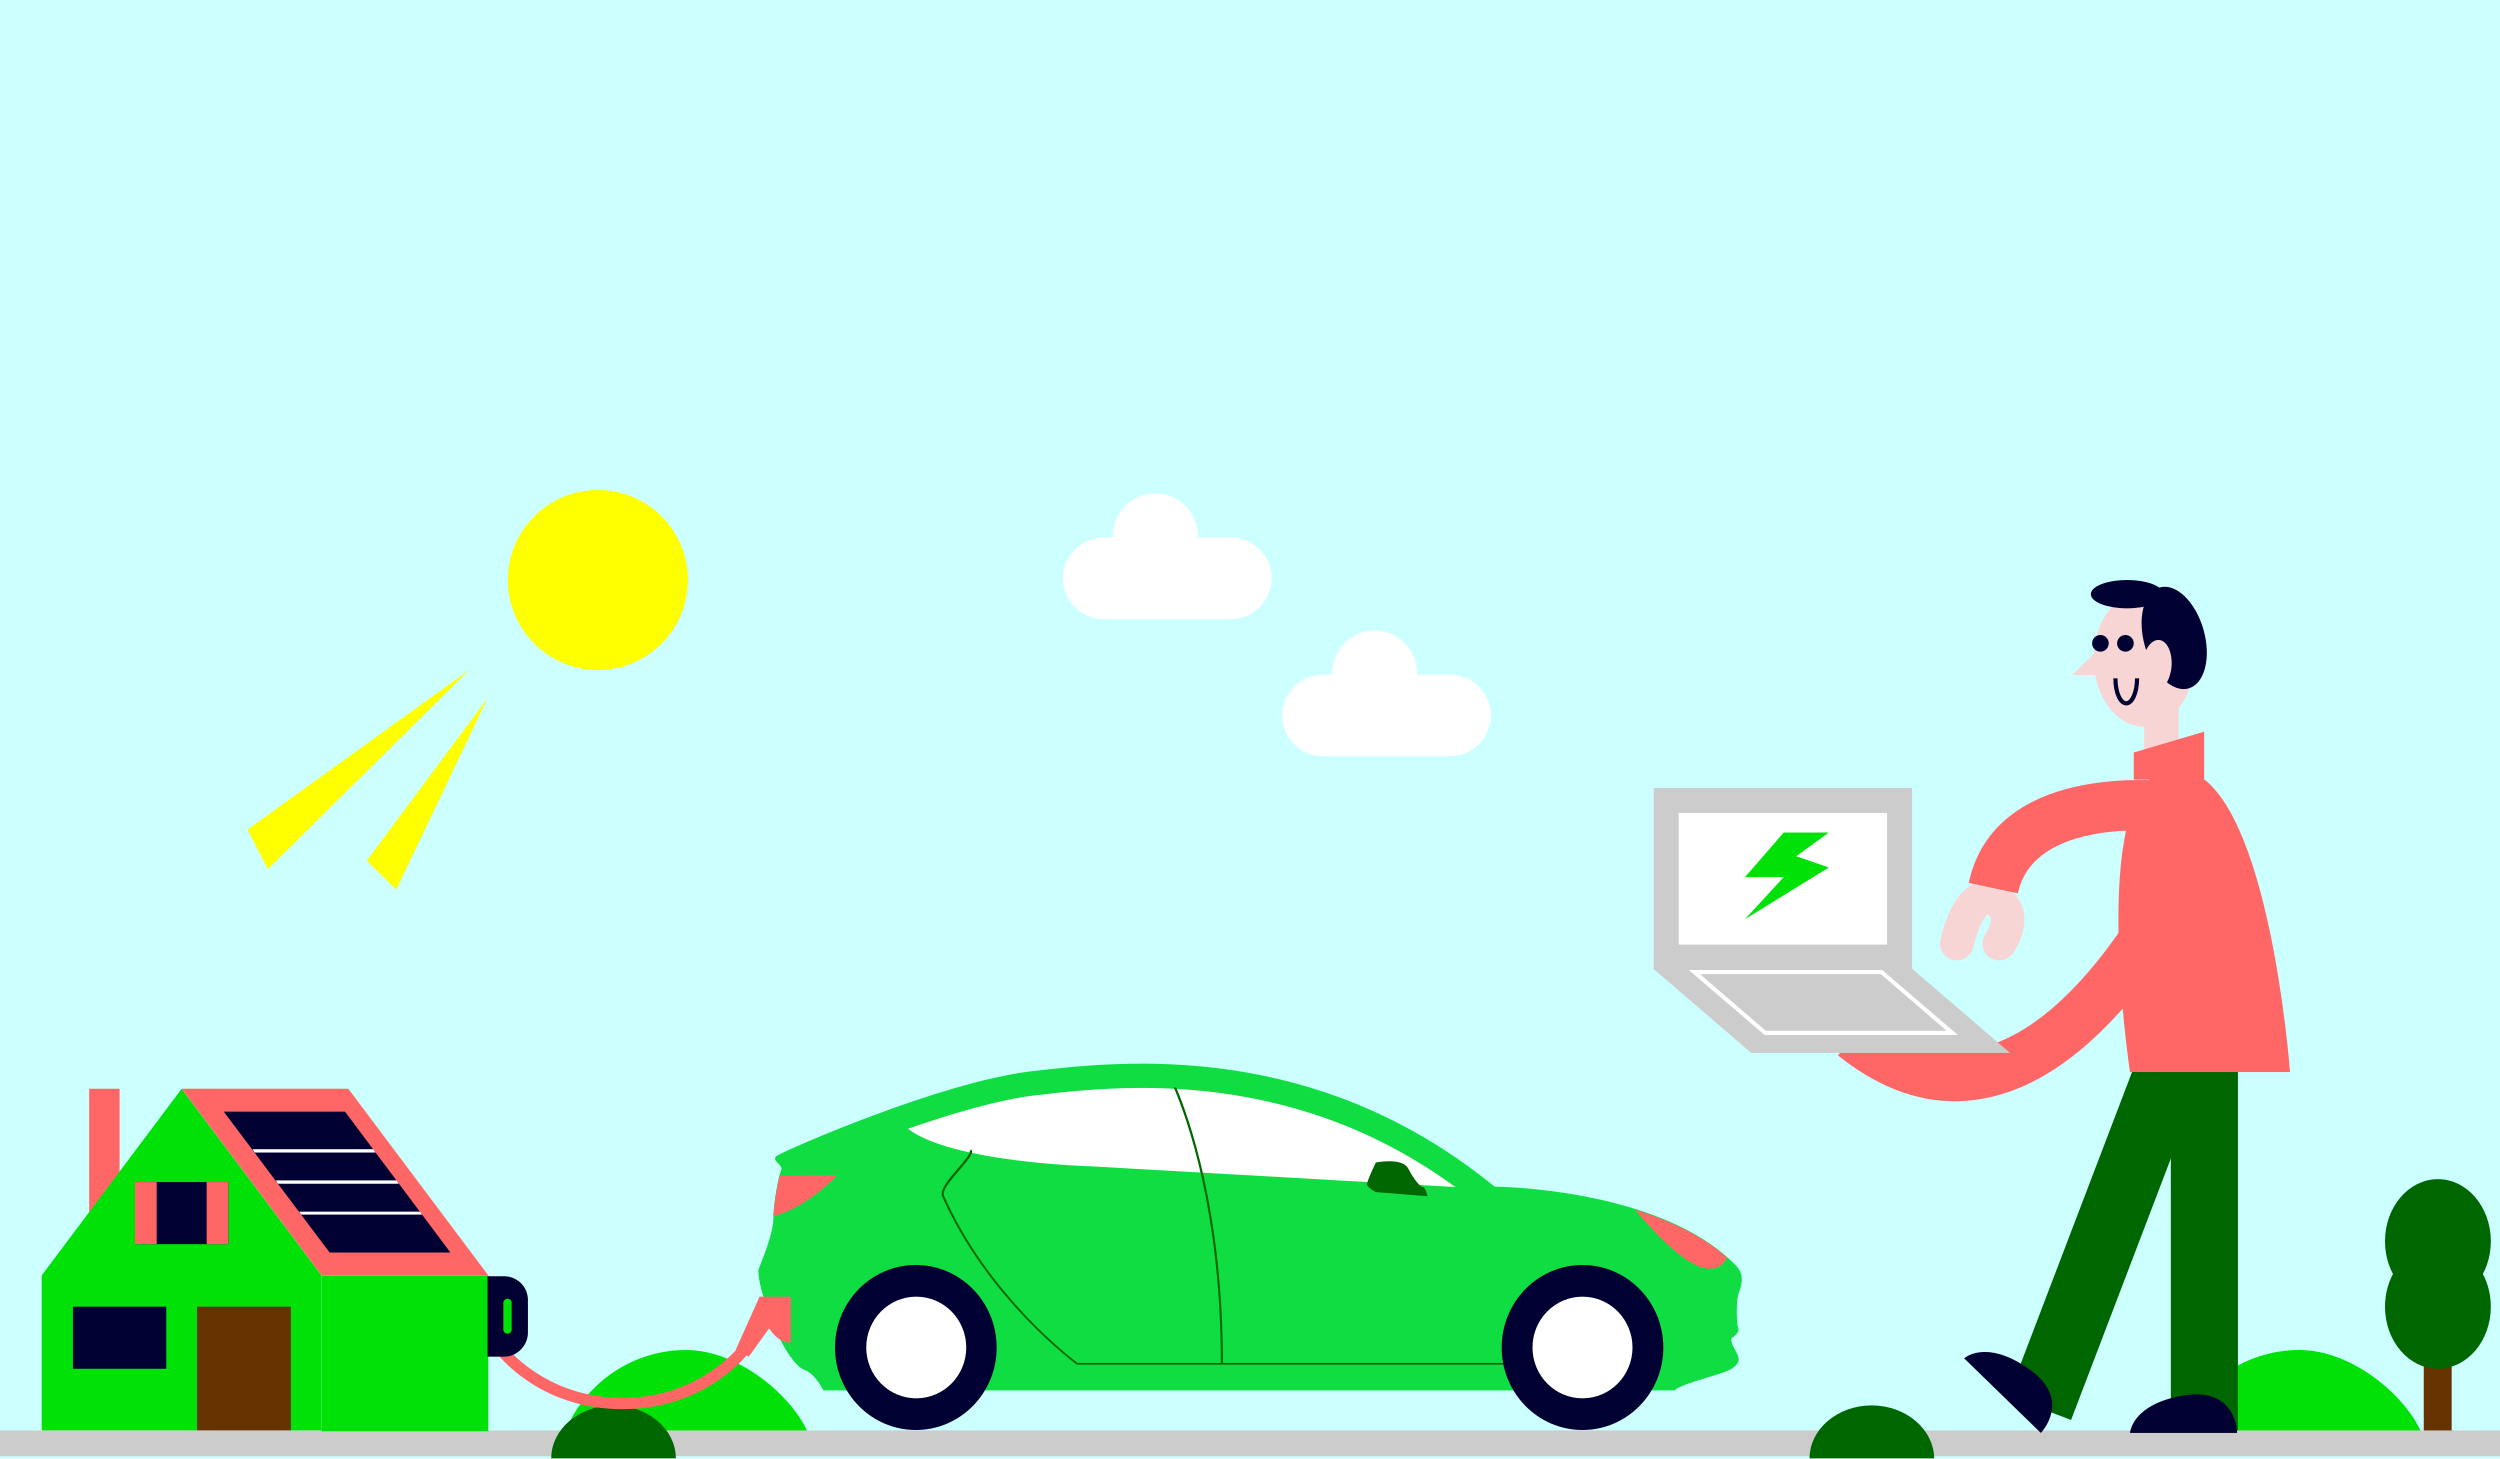
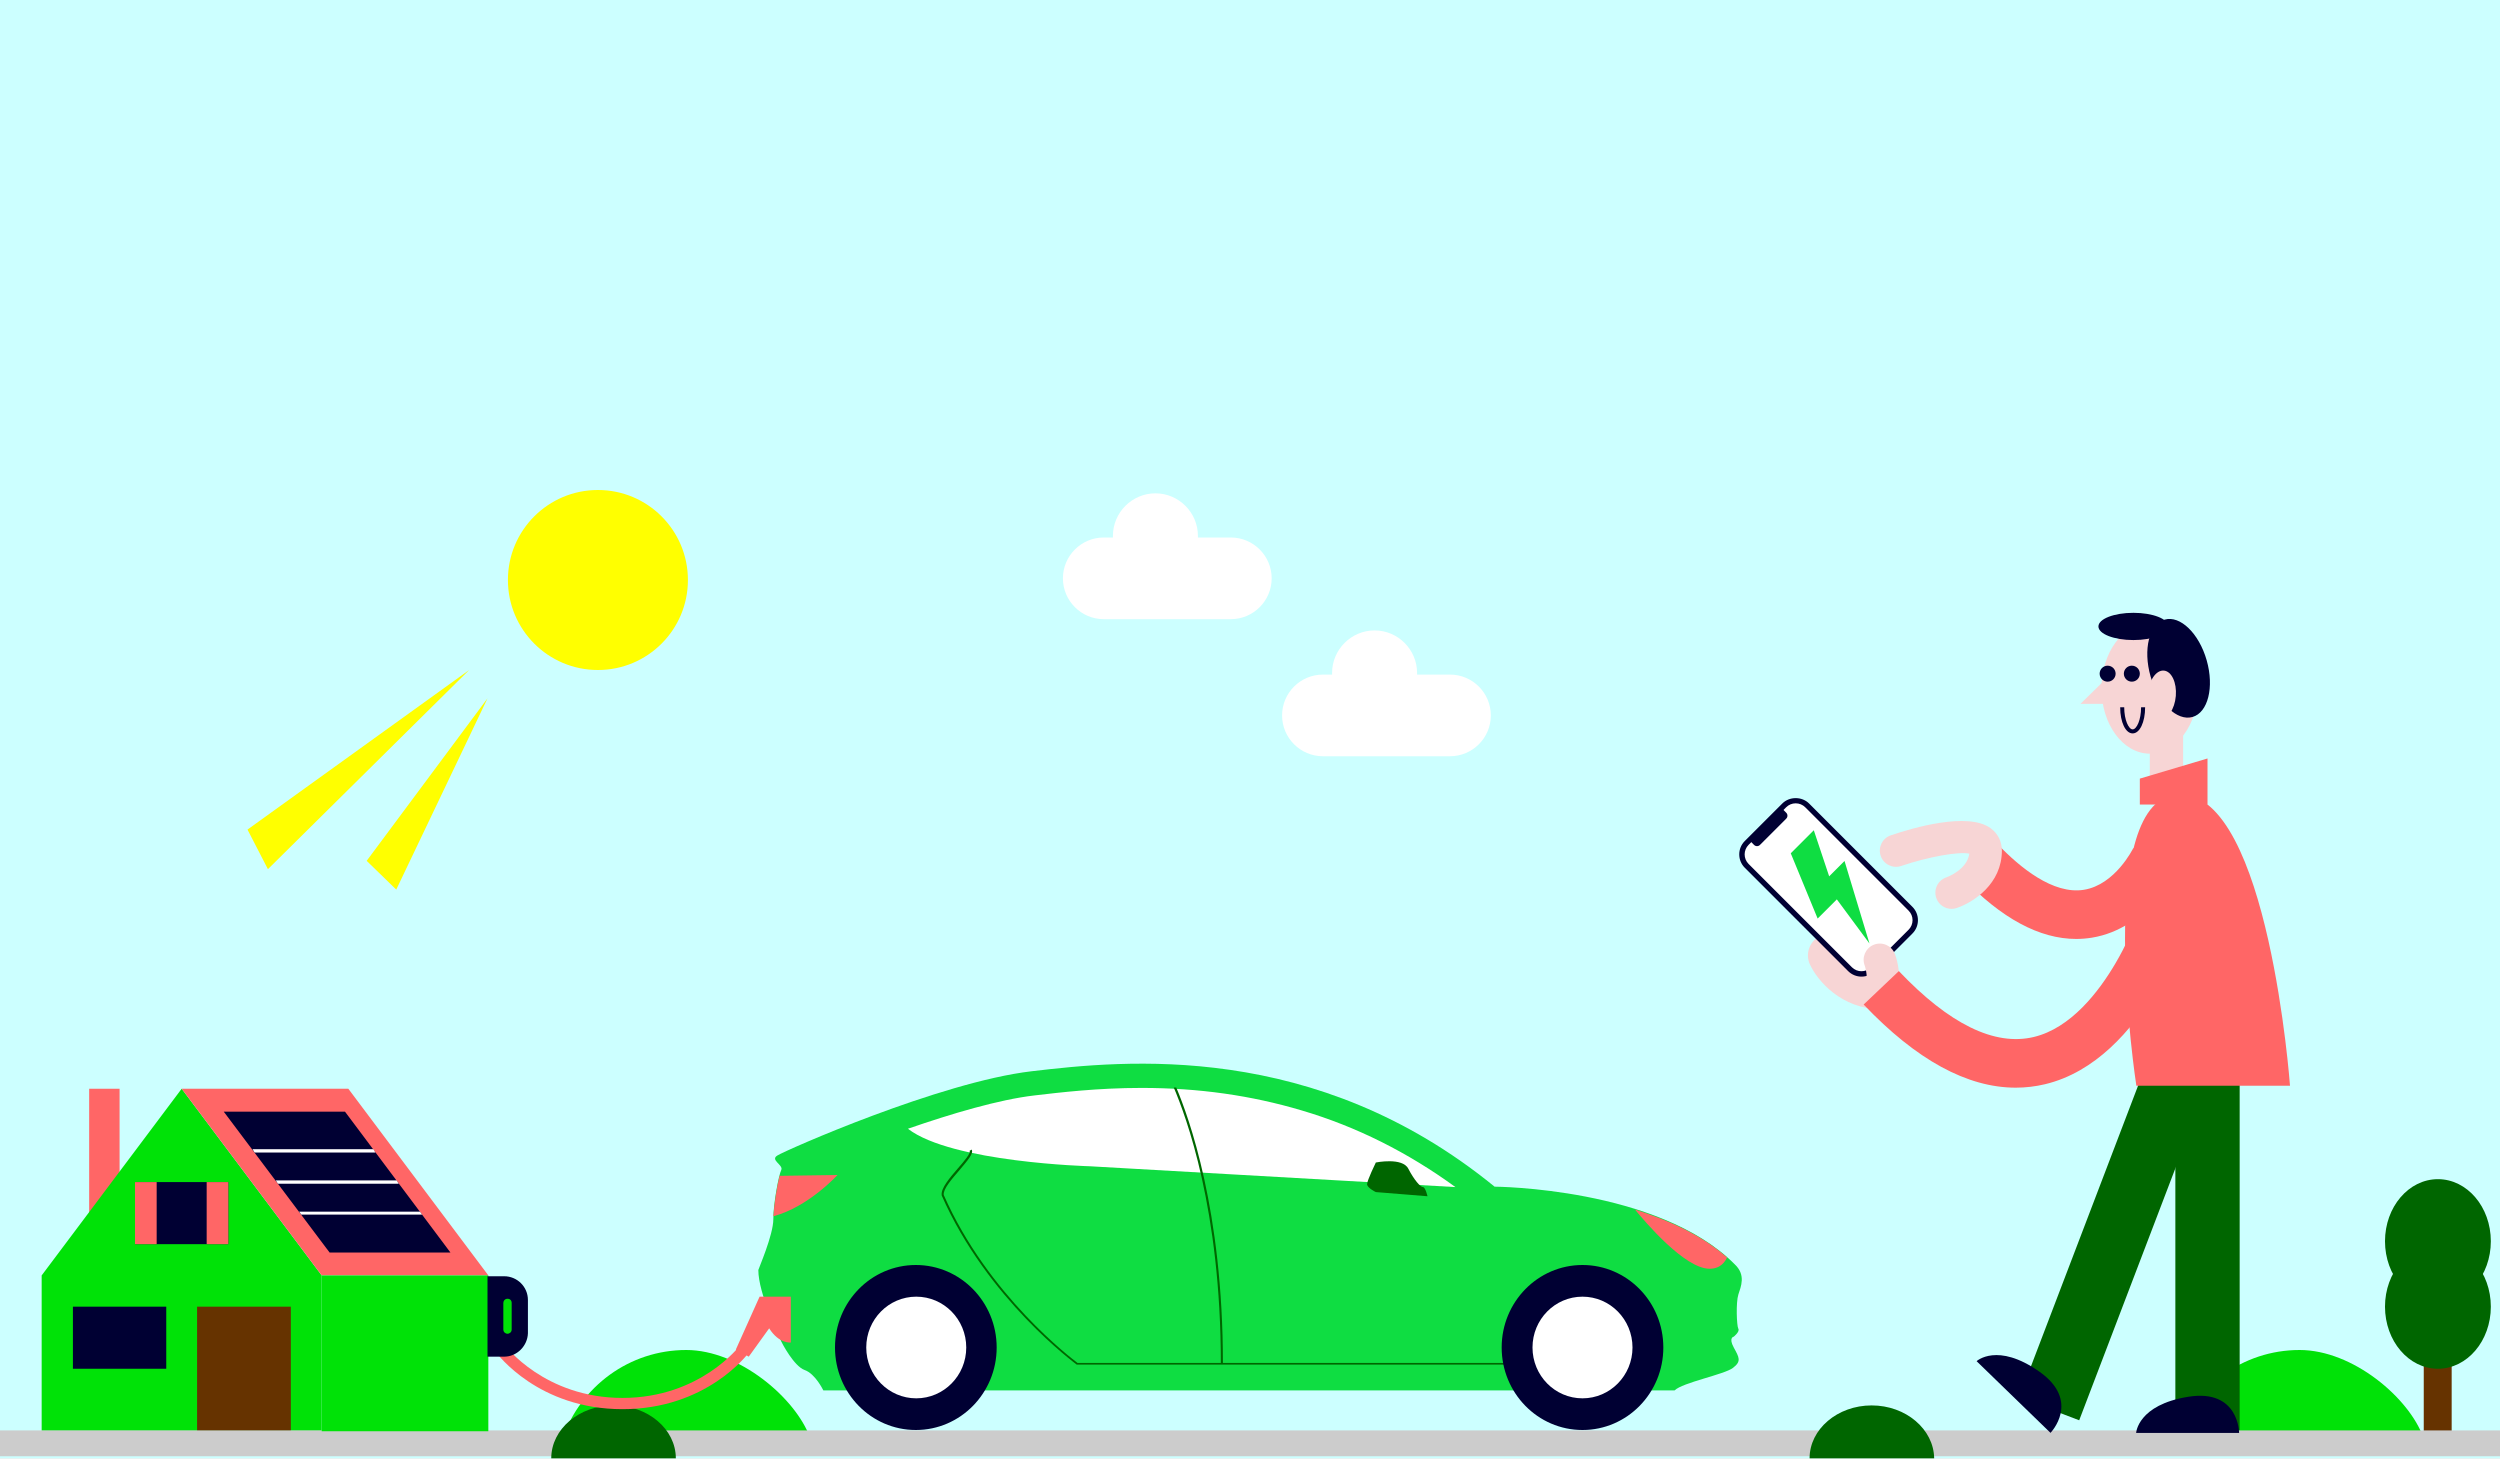
<svg xmlns="http://www.w3.org/2000/svg" version="1.1" id="Ebene_1" x="0px" y="0px" viewBox="0 0 600 350" style="enable-background:new 0 0 600 350;" xml:space="preserve">
  <style type="text/css">
	.st0{fill:#CCFFFF;}
	.st1{fill:#00E207;}
	.st2{fill:#FF6666;}
	.st3{fill:#000033;}
	.st4{fill:#663300;}
	.st5{fill:#FFFFFF;}
	.st6{fill:#006600;}
	.st7{fill:#CCCCCC;}
	.st8{fill:#FFFF00;}
- 	.st9{fill:#F7D5D5;}
- 	.st10{fill:#0FDD42;}
+ 	.st9{fill:#0FDD42;}
+ 	.st10{fill:#F7D5D5;}
</style>
  <rect y="0" class="st0" width="600" height="350" />
  <g>
    <path class="st1" d="M164.7,324c-13.7,0-25.3,8.8-29.6,21h59.3C190.9,335.5,177.4,324,164.7,324z" />
  </g>
  <g>
    <path class="st1" d="M551.9,324c-13.7,0-25.3,8.8-29.6,21h59.3C578.2,335.5,564.7,324,551.9,324z" />
  </g>
  <g>
    <rect x="21.4" y="261.3" class="st2" width="7.3" height="30.8" />
  </g>
  <g>
    <polyline class="st1" points="10,343.4 10,306.1 43.6,261.3 77.2,306.1 77.2,343.4  " />
  </g>
  <g>
    <polygon class="st2" points="77.2,306.1 117.2,306.1 83.6,261.3 43.6,261.3  " />
  </g>
  <g>
    <polygon class="st3" points="79.1,300.6 108.1,300.6 82.8,266.8 53.7,266.8  " />
  </g>
  <g>
    <polyline class="st4" points="47.3,343.4 47.3,313.6 69.8,313.6 69.8,343.4  " />
  </g>
  <g>
    <rect x="17.5" y="313.6" class="st3" width="22.4" height="14.9" />
  </g>
  <g>
    <rect x="32.4" y="283.7" class="st3" width="22.4" height="14.9" />
  </g>
  <g>
    <rect x="32.4" y="283.7" class="st2" width="5.2" height="14.9" />
  </g>
  <g>
    <rect x="49.6" y="283.7" class="st2" width="5.2" height="14.9" />
  </g>
  <g>
    <polygon class="st5" points="89.6,275.8 60.6,275.8 61.1,276.6 90.1,276.6  " />
    <polygon class="st5" points="95.2,283.3 66.2,283.3 66.7,284.1 95.7,284.1  " />
    <polygon class="st5" points="100.8,290.8 71.8,290.8 72.3,291.5 101.3,291.5  " />
  </g>
  <g>
    <polyline class="st4" points="581.7,343.7 581.7,302.4 588.4,302.4 588.4,343.7  " />
  </g>
  <g>
    <ellipse class="st6" cx="585.1" cy="297.9" rx="12.7" ry="14.9" />
  </g>
  <g>
    <ellipse class="st6" cx="585.1" cy="313.6" rx="12.7" ry="14.9" />
  </g>
  <g>
    <rect y="343.3" class="st7" width="600" height="6.2" />
  </g>
  <g>
    <g>
      <path class="st6" d="M147.2,337.3c-8.2,0-14.9,5.7-14.9,12.7h29.9C162.2,343,155.5,337.3,147.2,337.3z" />
    </g>
  </g>
  <g>
    <g>
      <path class="st6" d="M449.2,337.3c-8.2,0-14.9,5.7-14.9,12.7h29.9C464.1,343,457.4,337.3,449.2,337.3z" />
    </g>
  </g>
  <g>
    <circle class="st8" cx="143.5" cy="139.2" r="21.6" />
  </g>
  <g>
    <polygon class="st8" points="112.6,160.8 59.4,199.1 64.3,208.6  " />
  </g>
  <g>
    <polygon class="st8" points="117,167.6 88,206.6 95.1,213.5  " />
  </g>
  <path class="st5" d="M348,161.9h-7.9c0-0.1,0-0.2,0-0.4c0-5.6-4.6-10.2-10.2-10.2s-10.2,4.6-10.2,10.2c0,0.1,0,0.2,0,0.4h-2.2  c-5.4,0-9.8,4.4-9.8,9.8s4.4,9.8,9.8,9.8H348c5.4,0,9.8-4.4,9.8-9.8S353.4,161.9,348,161.9z" />
  <path class="st5" d="M295.4,129h-7.9c0-0.1,0-0.2,0-0.4c0-5.6-4.6-10.2-10.2-10.2s-10.2,4.6-10.2,10.2c0,0.1,0,0.2,0,0.4h-2.2  c-5.4,0-9.8,4.4-9.8,9.8s4.4,9.8,9.8,9.8h30.5c5.4,0,9.8-4.4,9.8-9.8S300.8,129,295.4,129z" />
  <g>
    <g>
-       <rect x="456.6" y="282.1" transform="matrix(0.3566 -0.9343 0.9343 0.3566 55.6217 661.0574)" class="st6" width="102.3" height="16.1" />
-     </g>
-     <g>
-       <rect x="521" y="241" class="st6" width="16.1" height="102.3" />
-     </g>
-     <g>
-       <path class="st2" d="M511.2,257.3h38.4c0,0-5.3-72.8-27.4-72.8C500.1,184.5,511.2,257.3,511.2,257.3z" />
-     </g>
-     <g>
-       <path class="st3" d="M471.4,326c0,0,5.2-4.8,15.6,2.6c10.5,7.4,2.8,15.3,2.8,15.3L471.4,326z" />
-     </g>
-     <g>
-       <path class="st3" d="M511.2,343.9c0,0,0.4-7,13-9c12.7-2,12.7,9,12.7,9H511.2z" />
-     </g>
-     <g>
-       <ellipse class="st9" cx="514.6" cy="158.1" rx="12.1" ry="16.3" />
-     </g>
-     <g>
-       <path class="st2" d="M469.1,264.3c-9.5,0-18.9-3.7-28-11l7.6-9.4c9,7.3,17.8,9.8,26.9,7.5c27.5-6.9,47.7-53.6,47.9-54.1l11.1,4.7    c-0.9,2.1-22.8,52.8-56,61.1C475.4,263.9,472.2,264.3,469.1,264.3z" />
-     </g>
-     <g>
-       <g>
-         <rect x="399.9" y="192.1" class="st5" width="56" height="37.6" />
-       </g>
-       <g>
-         <path class="st7" d="M452.9,195.1v31.6h-50v-31.6H452.9 M458.9,189.1h-62v43.7h62V189.1L458.9,189.1z" />
-       </g>
-     </g>
-     <g>
-       <polygon class="st7" points="482.4,252.7 420.3,252.7 396.8,232.5 458.9,232.5   " />
-     </g>
-     <g>
-       <path class="st5" d="M469.9,248.4h-46.4l-18.2-15.6h46.4L469.9,248.4z M423.8,247.4h43.4l-15.8-13.6H408L423.8,247.4z" />
-     </g>
-     <g>
-       <path class="st9" d="M479.8,230.5c-0.8,0-1.6-0.2-2.3-0.7c-1.8-1.3-2.2-3.8-1-5.6c0.7-1,1.5-2.9,1.3-3.9c0-0.1-0.1-0.4-0.8-0.8    c-1.1,0.8-2.7,4.5-3.4,7.8c-0.5,2.2-2.6,3.6-4.8,3.1c-2.2-0.5-3.6-2.6-3.1-4.8c0.5-2.5,2.7-11,8-13.5c2.2-1,4.6-1,6.9,0.2    c3.3,1.7,4.5,4.2,5,6.1c1.2,5-2.1,9.9-2.5,10.4C482.3,229.9,481,230.5,479.8,230.5z" />
-     </g>
-     <g>
-       <path class="st2" d="M484.3,214.4l-11.8-2.5c1.8-8.7,8.1-19.8,27.6-23.5c10.6-2,20.5-0.9,20.9-0.8l-1.5,12    C519.1,199.5,488.1,196.1,484.3,214.4z" />
-     </g>
-     <g>
-       <polygon class="st9" points="506.3,153.2 497.3,162 505,162   " />
-     </g>
-     <g>
-       <ellipse class="st3" cx="510.5" cy="142.6" rx="8.7" ry="3.4" />
-     </g>
-     <g>
-       <ellipse transform="matrix(0.9616 -0.2745 0.2745 0.9616 -21.9784 149.1135)" class="st3" cx="521.8" cy="153.1" rx="7.3" ry="12.6" />
-     </g>
-     <g>
-       <ellipse transform="matrix(8.169650e-02 -0.9967 0.9967 8.169650e-02 316.2216 662.5179)" class="st9" cx="517.6" cy="159.7" rx="6.1" ry="3.5" />
-     </g>
-     <g>
-       <rect x="514.6" y="168.2" class="st9" width="8.3" height="16.4" />
-     </g>
-     <g>
-       <polygon class="st2" points="529,187.1 512.1,187.1 512.1,180.6 529,175.6   " />
-     </g>
-     <g>
-       <path class="st3" d="M510.3,169.3c-1.8,0-3.1-2.8-3.1-6.5h1c0,3.2,1.1,5.5,2.1,5.5c1,0,2.1-2.4,2.1-5.5h1    C513.4,166.5,512.1,169.3,510.3,169.3z" />
-     </g>
-     <g>
-       <path class="st3" d="M510.1,152.4c1.1,0,2,0.9,2,2s-0.9,2-2,2s-2-0.9-2-2S509,152.4,510.1,152.4z" />
-     </g>
-     <g>
-       <circle class="st3" cx="504.1" cy="154.4" r="2" />
-     </g>
-     <g>
-       <polygon class="st1" points="428.1,199.8 418.8,210.5 428.1,210.5 418.8,220.6 438.9,208.2 431.1,205.5 438.9,199.8   " />
-     </g>
-   </g>
-   <g>
-     <g>
-       <path class="st10" d="M416.1,320.8c0,0-1.3,0.2,0,2.6c1.3,2.4,1.9,3.3-0.2,4.9c-2.1,1.6-12.1,3.5-14,5.4H197.6c0,0-1.9-4-4.5-4.9    c-2.5-0.9-5.4-6.3-5.8-7.3s-5.3-11.1-5.3-16.7c0-0.2,3.6-8.4,3.6-12.2c0-3.8,1.3-10.6,1.9-11.8s-2.8-2.4-0.9-3.5    c1.9-1.2,38.9-17.6,61-20.2c22.1-2.6,68-7.5,111.1,27.7c0,0,39.3,0.2,57.6,18.6c2.8,2.6,1.5,5.4,0.9,7.3s-0.4,7.5,0,8.2    C417.6,319.6,416.1,320.8,416.1,320.8z" />
-     </g>
-     <g>
-       <path class="st5" d="M349.3,284.9c-11.4-8.3-23.7-14.5-36.9-18.4c-12.1-3.6-24.7-5.4-38.4-5.4h0c-10.6,0-19.7,1.1-25.7,1.8    c-8.6,1-20,4.4-30.4,8c10.5,8.1,43.6,9,43.6,9L349.3,284.9z" />
-     </g>
-     <g>
-       <path class="st6" d="M361.8,327.5H258.5l-0.1,0c-0.2-0.2-21.4-15.6-32.4-40.6l0-0.1c-0.2-1.6,1.9-4.1,3.9-6.4    c1.4-1.6,3.2-3.7,2.8-4.2l0.5-0.3c0.5,0.9-0.8,2.4-2.9,4.9c-1.9,2.2-4,4.6-3.8,6c10.6,24.1,30.8,39.3,32.1,40.3h103.1L361.8,327.5    L361.8,327.5z" />
+       <path class="st9" d="M416.1,320.8c0,0-1.3,0.2,0,2.6s1.9,3.3-0.2,4.9s-12.1,3.5-14,5.4H197.6c0,0-1.9-4-4.5-4.9    c-2.5-0.9-5.4-6.3-5.8-7.3s-5.3-11.1-5.3-16.7c0-0.2,3.6-8.4,3.6-12.2c0-3.8,1.3-10.6,1.9-11.8s-2.8-2.4-0.9-3.5    c1.9-1.2,38.9-17.6,61-20.2s68-7.5,111.1,27.7c0,0,39.3,0.2,57.6,18.6c2.8,2.6,1.5,5.4,0.9,7.3s-0.4,7.5,0,8.2    S416.1,320.8,416.1,320.8z" />
+     </g>
+     <g>
+       <path class="st5" d="M349.3,284.9c-11.4-8.3-23.7-14.5-36.9-18.4c-12.1-3.6-24.7-5.4-38.4-5.4l0,0c-10.6,0-19.7,1.1-25.7,1.8    c-8.6,1-20,4.4-30.4,8c10.5,8.1,43.6,9,43.6,9L349.3,284.9z" />
+     </g>
+     <g>
+       <path class="st6" d="M361.8,327.5H258.5h-0.1c-0.2-0.2-21.4-15.6-32.4-40.6v-0.1c-0.2-1.6,1.9-4.1,3.9-6.4    c1.4-1.6,3.2-3.7,2.8-4.2l0.5-0.3c0.5,0.9-0.8,2.4-2.9,4.9c-1.9,2.2-4,4.6-3.8,6c10.6,24.1,30.8,39.3,32.1,40.3h103.1L361.8,327.5    L361.8,327.5z" />
    </g>
    <g>
      <g>
        <path class="st2" d="M201,282l-13.9,0.2c-0.6,2.3-1.3,6.7-1.5,9.7C194,289.7,201,282,201,282z" />
      </g>
      <g>
        <path class="st2" d="M410.3,304.5c2.8,0,3.8-1.9,4.2-2.7c-6.1-5.4-14.1-9-22.1-11.5C394.7,293.1,404.3,304.5,410.3,304.5z" />
      </g>
    </g>
    <g>
      <ellipse class="st3" cx="219.8" cy="323.4" rx="19.4" ry="19.8" />
    </g>
    <g>
      <path class="st6" d="M342.6,287.1l-12.4-1c0,0-2.1-1-2.1-1.9s2.1-5.2,2.1-5.2s6.4-1.3,7.8,1.5c1.4,2.7,2.9,4.4,3.5,4.4    S342.6,287.1,342.6,287.1z" />
    </g>
    <g>
      <ellipse class="st3" cx="379.8" cy="323.4" rx="19.4" ry="19.8" />
    </g>
    <g>
      <ellipse class="st5" cx="379.8" cy="323.4" rx="12" ry="12.2" />
    </g>
    <g>
      <ellipse class="st5" cx="219.9" cy="323.4" rx="12" ry="12.2" />
    </g>
    <g>
      <path class="st6" d="M293.5,327.2c0-36.7-8.2-59.1-11.2-66.2h-0.6c2.9,6.8,11.3,29.2,11.3,66.2H293.5z" />
    </g>
  </g>
  <rect x="77.2" y="306.1" class="st1" width="40" height="37.4" />
  <g>
-     <path class="st2" d="M189.7,311.2h-7.4l-5.7,12.7l3.1,1.7l4.9-6.8c2.4,3.8,5.2,3.4,5.2,3.4V311.2z" />
-   </g>
-   <g>
-     <path class="st2" d="M149.4,338.2c-20.2,0-30-13.2-30.4-13.7l2.2-1.6c0.1,0.1,9.5,12.6,28.2,12.6c18.7,0,28.1-12.5,28.2-12.6   l2.2,1.6C179.4,325.1,169.5,338.2,149.4,338.2z" />
+     <path class="st2" d="M189.7,311.2h-7.4l-5.7,12.7l3.1,1.7l4.9-6.8c2.4,3.8,5.2,3.4,5.2,3.4v-11H189.7z" />
+   </g>
+   <g>
+     <path class="st2" d="M149.4,338.2c-20.2,0-30-13.2-30.4-13.7l2.2-1.6c0.1,0.1,9.5,12.6,28.2,12.6s28.1-12.5,28.2-12.6l2.2,1.6   C179.4,325.1,169.5,338.2,149.4,338.2z" />
  </g>
  <g>
    <path class="st3" d="M121,325.6h-4v-19.3h4c3.1,0,5.7,2.5,5.7,5.7v8C126.6,323,124.1,325.6,121,325.6z" />
  </g>
  <g>
    <path class="st1" d="M121.8,320.1c-0.5,0-1-0.4-1-1v-6.4c0-0.5,0.4-1,1-1s1,0.4,1,1v6.4C122.8,319.7,122.3,320.1,121.8,320.1z" />
  </g>
+   <g>
+     <g>
+       <g>
+         <rect x="501.581" y="243.029" transform="matrix(0.9343 0.3566 -0.3566 0.9343 137.6831 -162.4124)" class="st6" width="15.432" height="98.311" />
+       </g>
+     </g>
+     <g>
+       <g>
+         <rect x="522.086" y="244.923" class="st6" width="15.432" height="98.311" />
+       </g>
+     </g>
+     <g>
+       <g>
+         <path class="st2" d="M512.725,260.58H549.6c0,0-5.12-69.95-26.375-69.95C501.971,190.63,512.725,260.58,512.725,260.58z" />
+       </g>
+     </g>
+     <g>
+       <g>
+         <path class="st3" d="M474.385,326.68c0,0,4.961-4.587,15.044,2.501c10.083,7.088,2.692,14.706,2.692,14.706L474.385,326.68z" />
+       </g>
+     </g>
+     <g>
+       <g>
+         <path class="st3" d="M512.672,343.9c0,0,0.367-6.747,12.539-8.68c12.172-1.934,12.172,8.68,12.172,8.68H512.672z" />
+       </g>
+     </g>
+     <g>
+       <g>
+         <ellipse class="st10" cx="515.949" cy="165.232" rx="11.59" ry="15.648" />
+       </g>
+     </g>
+     <g>
+       <g>
+         <polygon class="st10" points="507.94,160.469 499.302,168.933 506.683,168.933    " />
+       </g>
+     </g>
+     <g>
+       <g>
+         <ellipse class="st3" cx="512.018" cy="150.345" rx="8.396" ry="3.269" />
+       </g>
+     </g>
+     <g>
+       <g>
+         <ellipse transform="matrix(0.9616 -0.2745 0.2745 0.9616 -23.9404 149.6925)" class="st3" cx="522.86" cy="160.382" rx="7.005" ry="12.151" />
+       </g>
+     </g>
+     <g>
+       <g>
+         <ellipse transform="matrix(0.0817 -0.9967 0.9967 0.0817 310.2365 670.2397)" class="st10" cx="518.822" cy="166.771" rx="5.833" ry="3.363" />
+       </g>
+     </g>
+     <g>
+       <g>
+         <rect x="515.949" y="174.892" class="st10" width="7.999" height="15.738" />
+       </g>
+     </g>
+     <g>
+       <g>
+         <polygon class="st2" points="529.802,193.095 513.559,193.095 513.559,186.868 529.802,182.034    " />
+       </g>
+     </g>
+     <g>
+       <g>
+         <path class="st3" d="M511.837,176.018c-1.706,0-2.992-2.695-2.992-6.269h0.967c0,3.035,1.069,5.302,2.025,5.302     c0.956,0,2.025-2.267,2.025-5.302h0.967C514.829,173.323,513.543,176.018,511.837,176.018z" />
+       </g>
+     </g>
+     <g>
+       <g>
+         <circle class="st3" cx="511.641" cy="161.682" r="1.918" />
+       </g>
+     </g>
+     <g>
+       <g>
+         <circle class="st3" cx="505.832" cy="161.682" r="1.918" />
+       </g>
+     </g>
+     <g>
+       <path class="st10" d="M451.502,242.252c-0.027,0-0.052,0-0.078,0c-9.545-0.144-15.196-6.831-17.03-10.76    c-1.21-2.592-0.091-5.673,2.501-6.882c2.571-1.204,5.632-0.105,6.858,2.45c0.266,0.527,2.563,4.757,7.826,4.836    c2.86,0.043,5.143,2.397,5.101,5.255C456.636,239.984,454.326,242.252,451.502,242.252z" />
+     </g>
+     <g>
+       <path class="st2" d="M498.286,225.347c-8.793,0-17.953-4.932-27.288-14.705l8.425-8.048c5.388,5.642,13.355,12.138,20.697,10.957    c7.547-1.195,11.819-9.909,11.862-9.997l10.539,4.966c-0.272,0.583-6.832,14.288-20.459,16.521    C500.81,225.244,499.551,225.347,498.286,225.347z" />
+     </g>
+     <g>
+       <path class="st5" d="M459.146,222.965l-10.268,10.268c-1.172,1.172-3.071,1.172-4.243,0l-26.059-26.059    c-1.172-1.172-1.172-3.071,0-4.243l10.268-10.268c1.172-1.172,3.071-1.172,4.243,0l26.059,26.059    C460.317,219.894,460.317,221.794,459.146,222.965z" />
+       <path class="st3" d="M446.756,234.39c-1.159,0-2.32-0.441-3.204-1.324l-24.809-24.809c-1.765-1.767-1.765-4.641,0-6.408    l9.019-9.018c1.709-1.71,4.694-1.712,6.407,0l24.809,24.809c0.856,0.856,1.327,1.994,1.327,3.205c0,1.21-0.472,2.348-1.327,3.204    l-9.018,9.018C449.077,233.948,447.917,234.39,446.756,234.39z M430.966,192.798c-0.865,0-1.678,0.336-2.288,0.948l-9.019,9.018    c-1.26,1.262-1.26,3.316,0,4.578l24.809,24.809c1.262,1.262,3.316,1.26,4.578,0l9.018-9.018c0.612-0.612,0.948-1.425,0.948-2.288    c0-0.865-0.336-1.678-0.948-2.29l-24.809-24.809C432.642,193.134,431.829,192.798,430.966,192.798z" />
+     </g>
+     <g>
+       <path class="st9" d="M429.783,204.792l5.529-5.529l3.686,11.057l3.686-3.686l5.989,19.811l-7.832-10.597l-4.607,4.607    L429.783,204.792z" />
+     </g>
+     <g>
+       <path class="st3" d="M428.694,196.475l-6.306,6.306c-0.391,0.391-1.024,0.391-1.414,0l-1.124-1.124l7.721-7.721l1.124,1.124    C429.085,195.452,429.085,196.085,428.694,196.475z" />
+     </g>
+     <g>
+       <path class="st10" d="M451.716,240.959c-0.238,0-0.479-0.023-0.721-0.068c-2.109-0.396-3.496-2.426-3.1-4.534    c0.442-2.354-0.344-4.57-0.353-4.59c-0.785-1.996,0.197-4.252,2.192-5.037c2.001-0.786,4.25,0.197,5.037,2.192    c0.168,0.427,1.616,4.303,0.757,8.869C455.178,239.656,453.547,240.959,451.716,240.959z" />
+     </g>
+     <g>
+       <path class="st2" d="M483.777,261.041c-11.651,0-23.896-6.685-36.501-19.954l8.448-8.025c12.09,12.727,22.97,18.047,32.351,15.824    c8.901-2.113,15.603-10.804,19.657-17.723c4.732-8.073,7.08-15.751,7.104-15.828l11.158,3.354    c-0.437,1.456-10.982,35.75-35.196,41.526C488.484,260.765,486.143,261.041,483.777,261.041z" />
+     </g>
+     <g>
+       <path class="st10" d="M468.373,218.129c-1.621,0-3.131-1.021-3.679-2.641c-0.686-2.033,0.403-4.236,2.435-4.923    c0.193-0.068,4.968-1.799,5.507-5.688c-2.534-0.541-9.842,0.746-16.343,2.954c-2.033,0.693-4.238-0.396-4.927-2.426    c-0.692-2.03,0.396-4.236,2.426-4.927c5.37-1.827,18.448-5.652,23.911-1.74c1.772,1.269,2.748,3.193,2.748,5.416    c0,7.977-6.812,12.407-10.836,13.767C469.205,218.062,468.785,218.129,468.373,218.129z" />
+     </g>
+   </g>
</svg>
